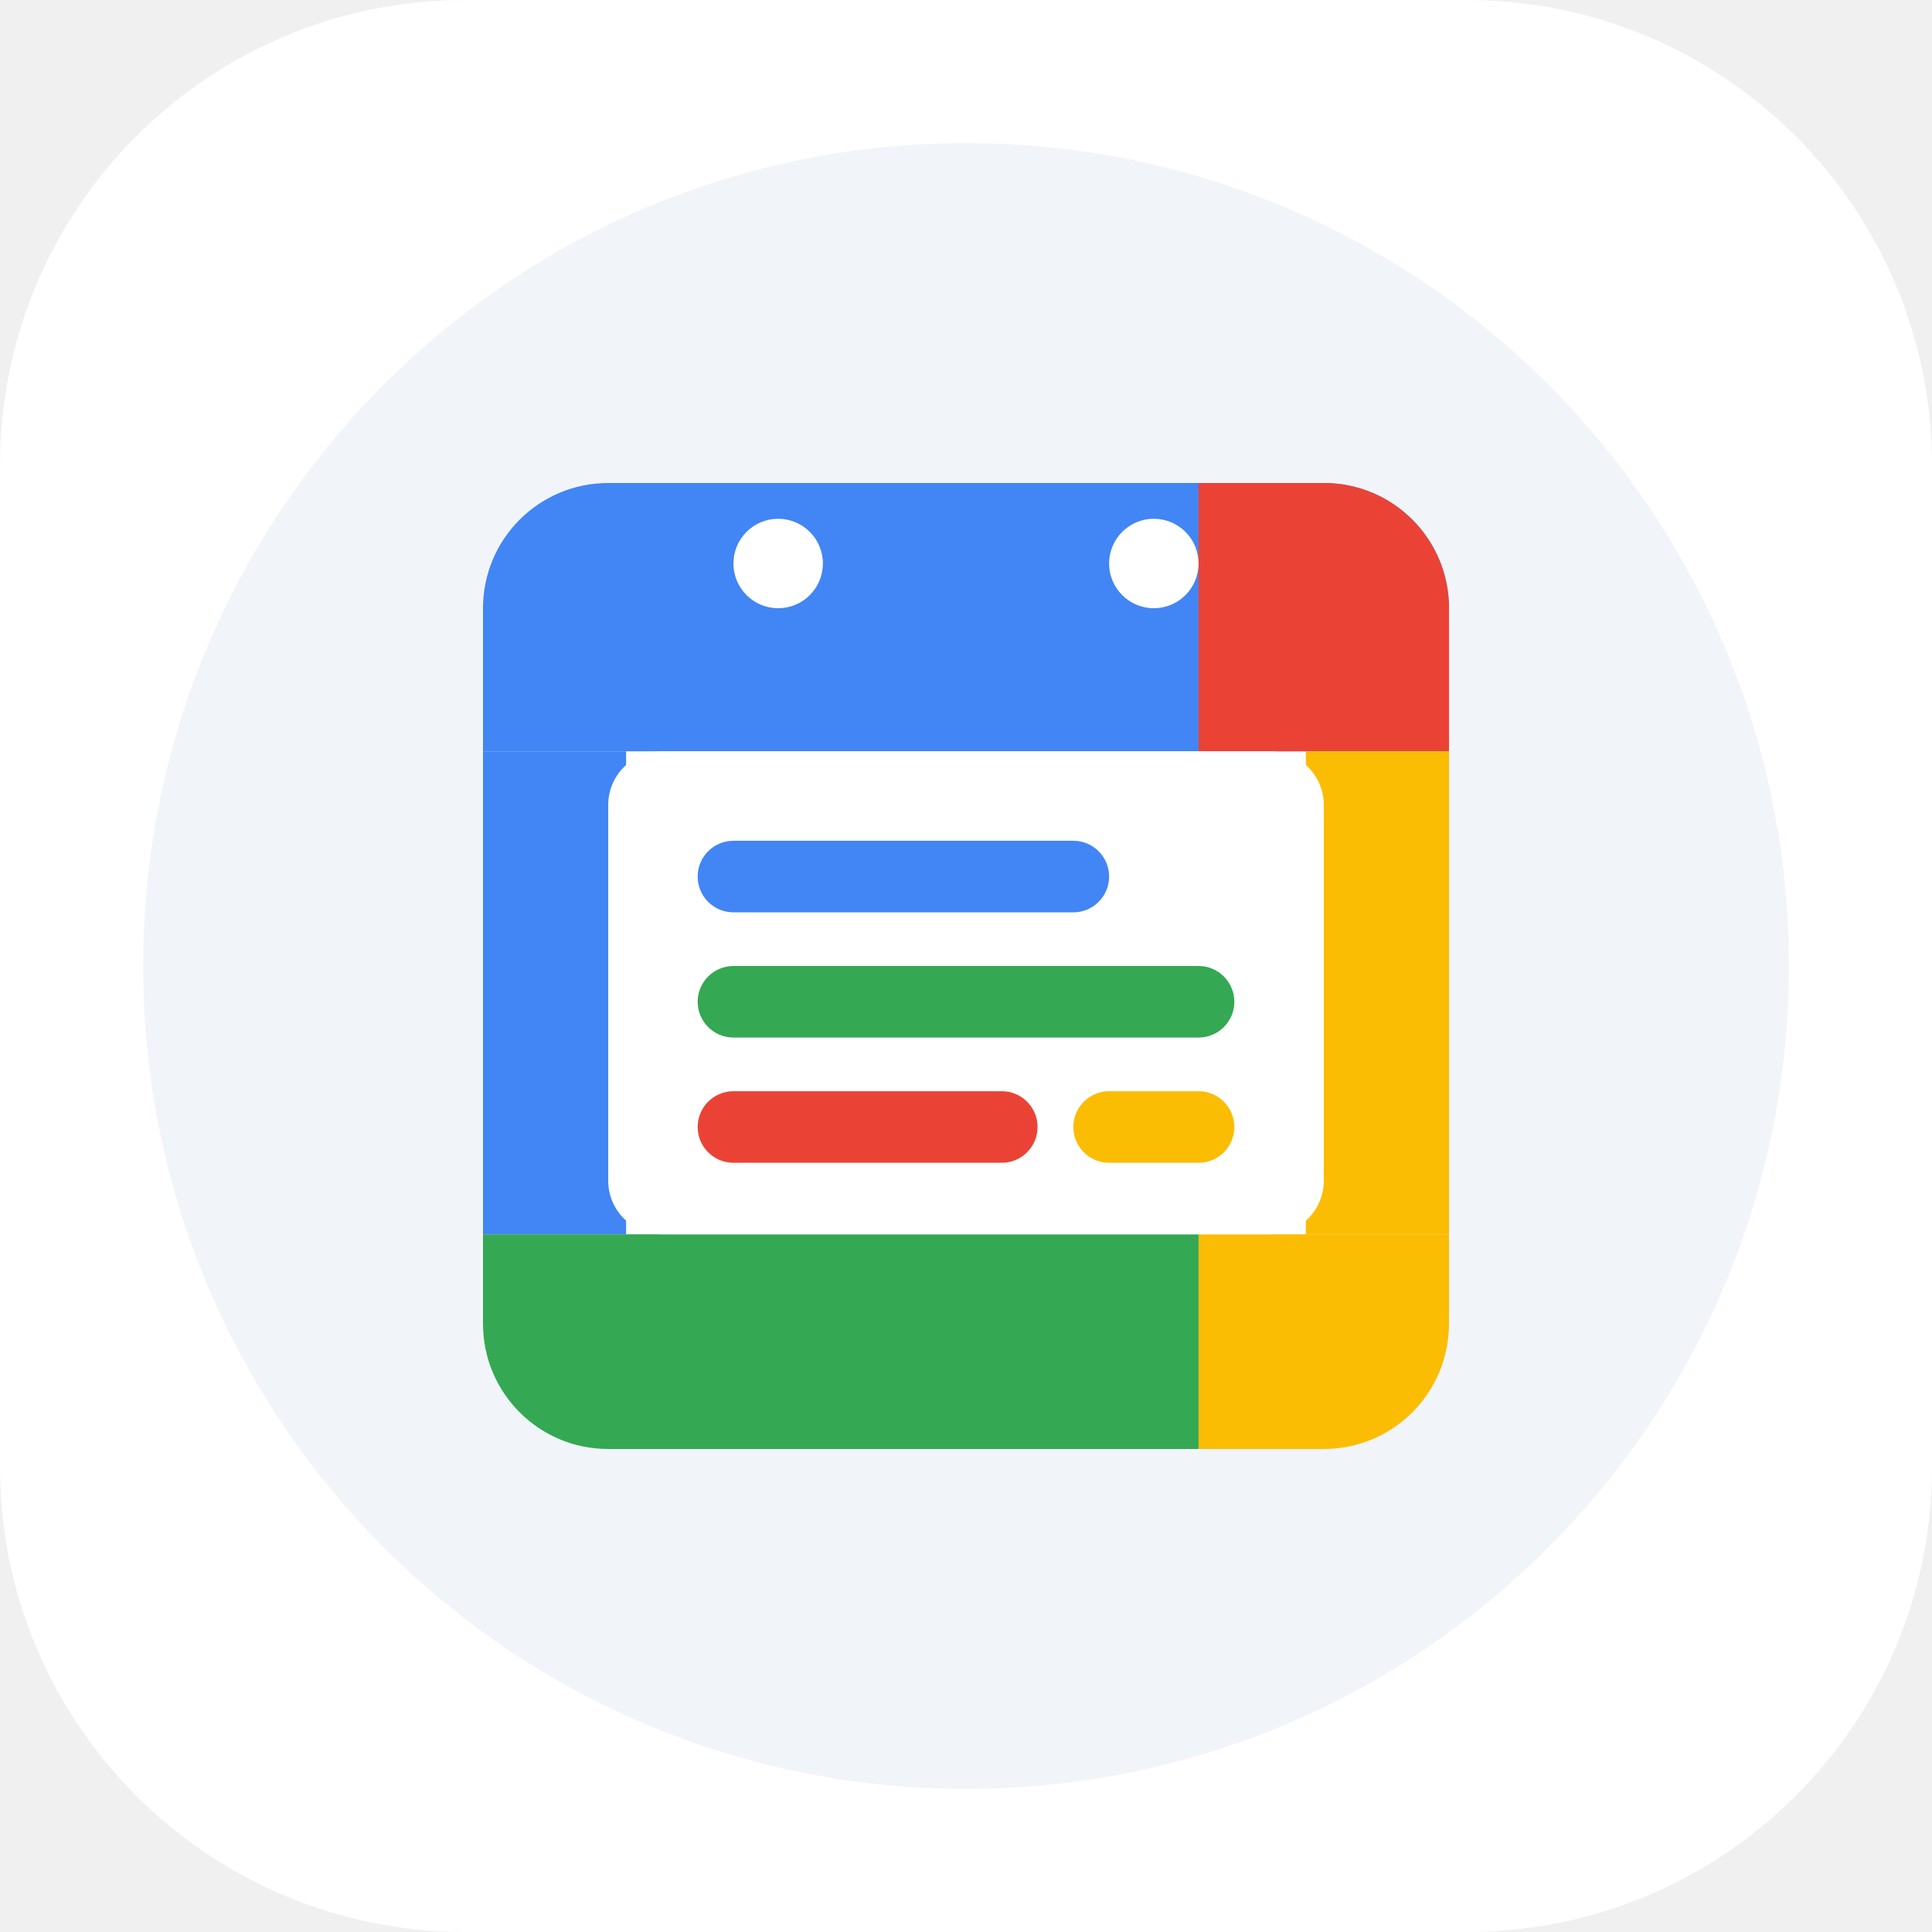
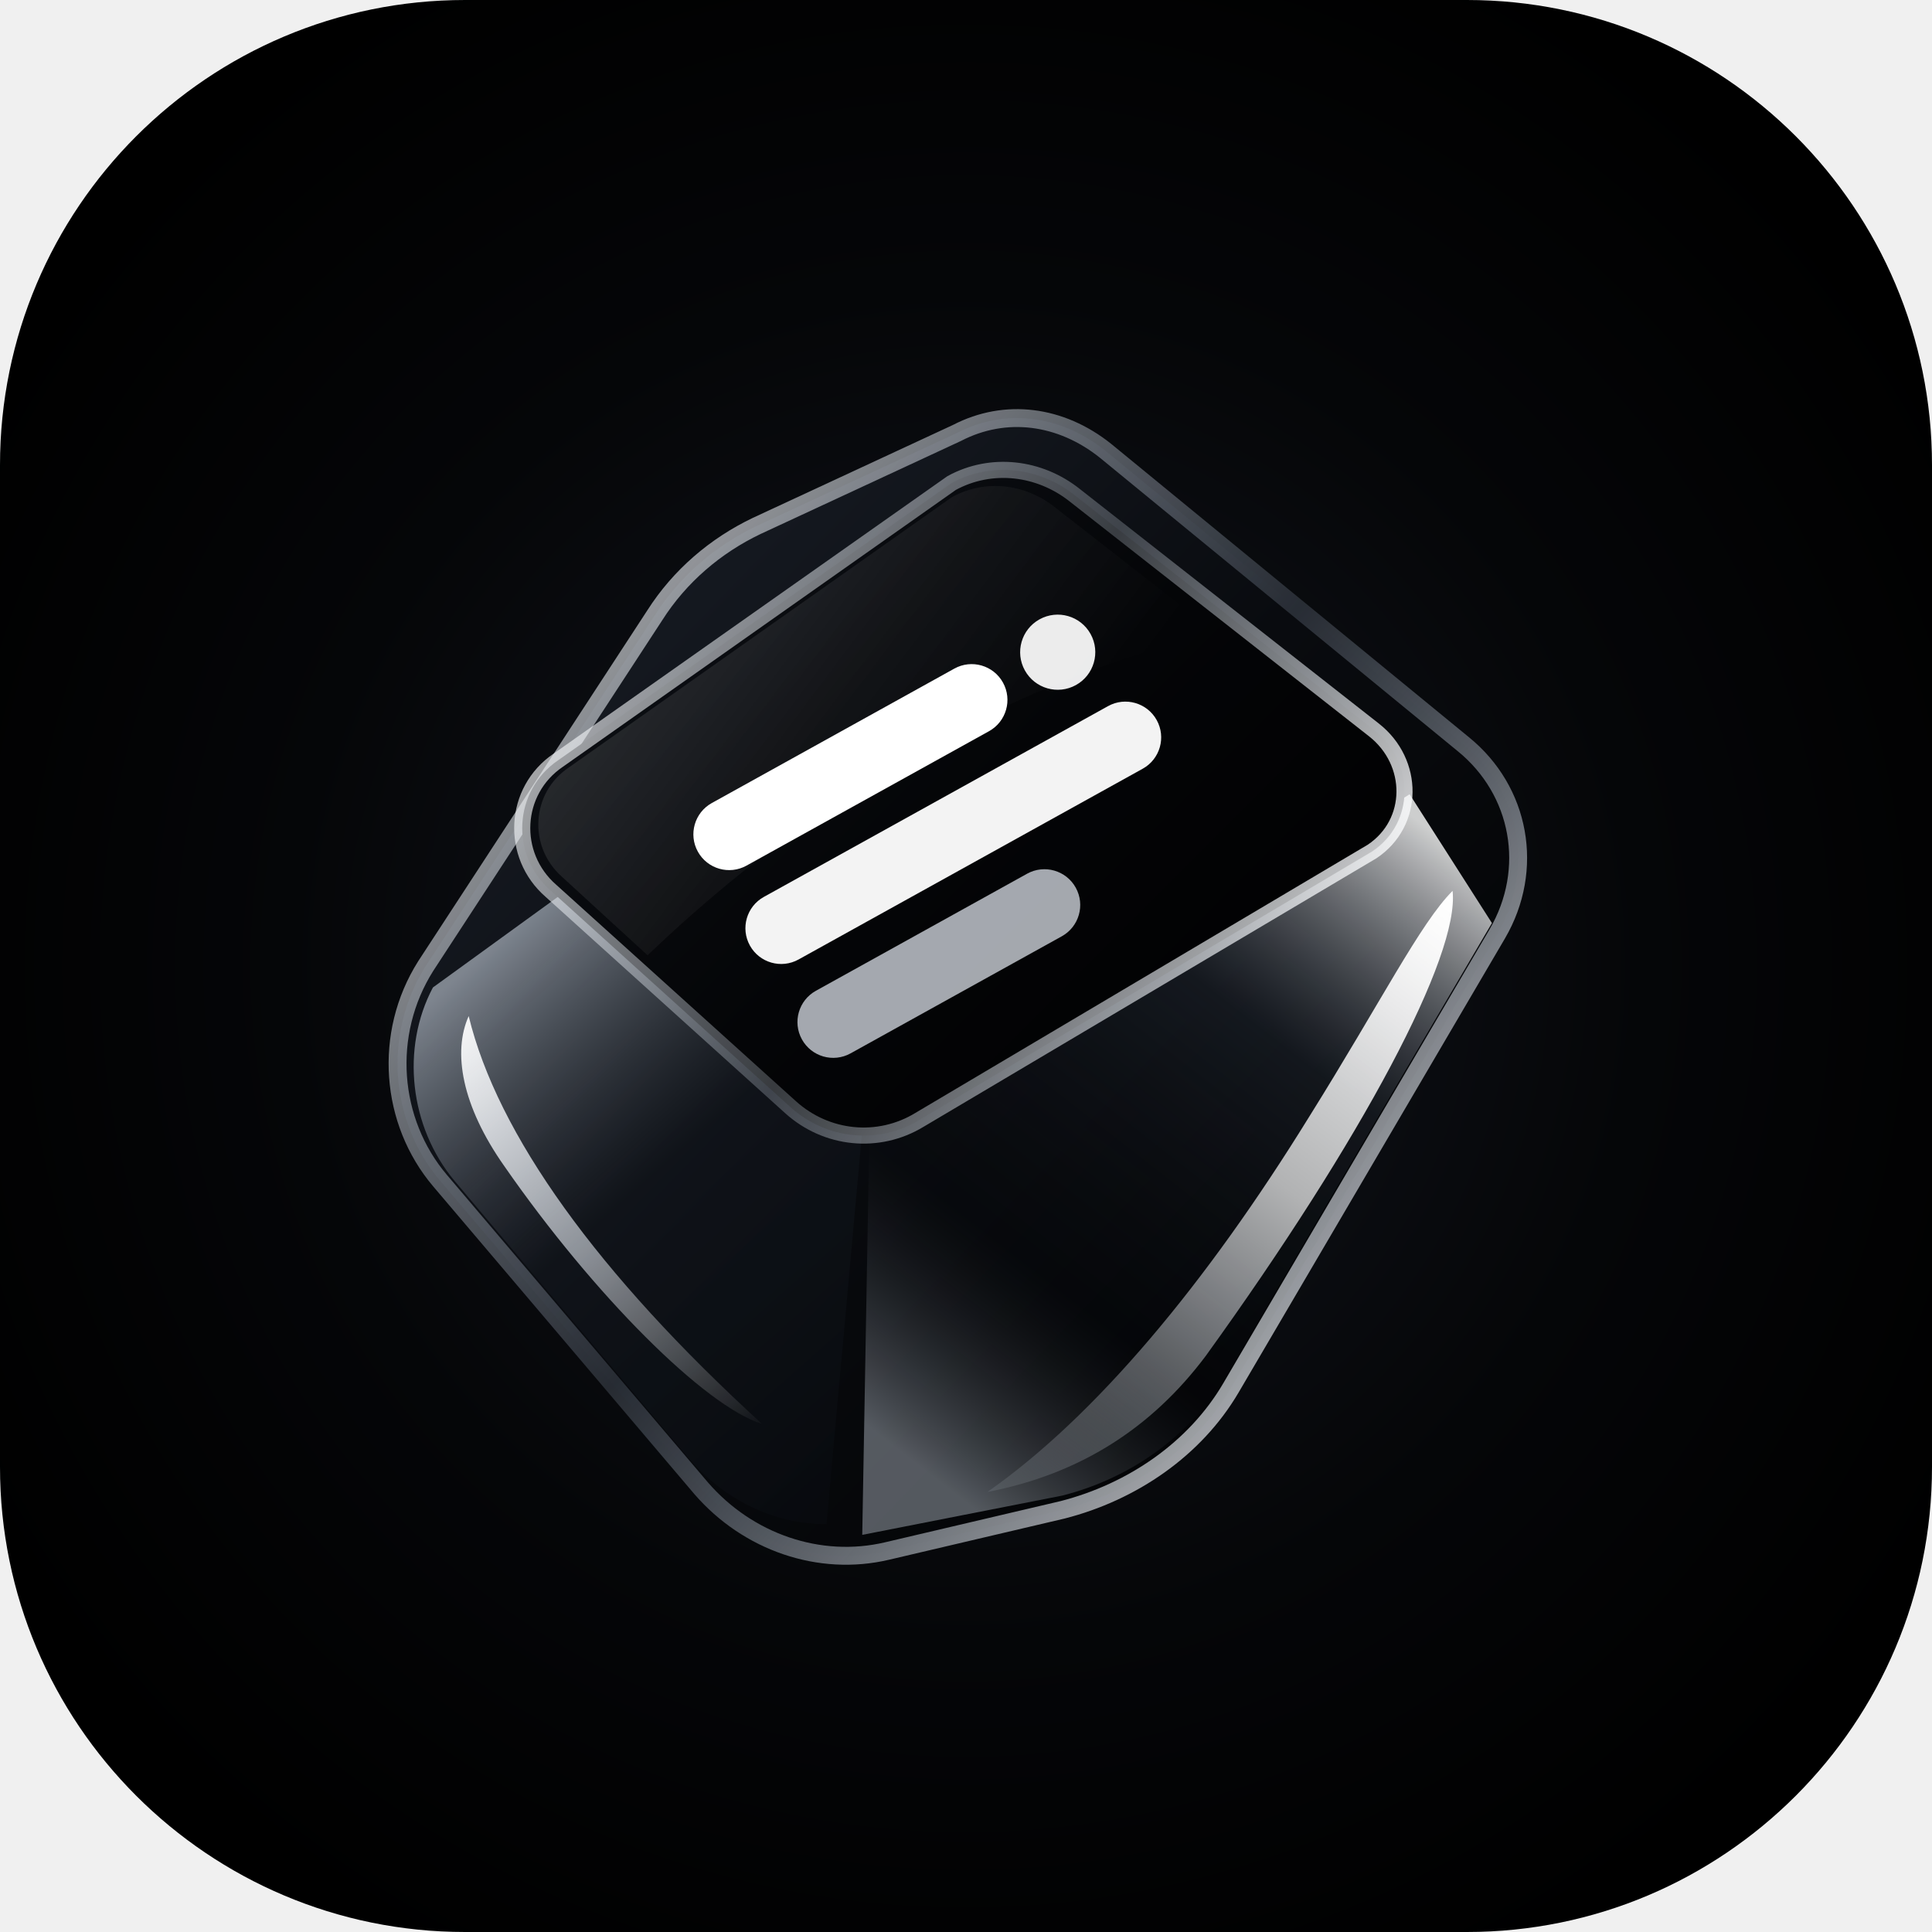
<svg xmlns="http://www.w3.org/2000/svg" viewBox="0 0 108 108" fill="none">
-   <rect width="108" height="108" rx="26" fill="#FFFFFF" />
-   <circle cx="54" cy="54" r="46" fill="#F1F5F9" />
-   <rect x="27" y="27" width="54" height="54" rx="7" fill="#FFFFFF" />
-   <path d="M34 27H74C77.87 27 81 30.13 81 34V42H27V34C27 30.13 30.13 27 34 27Z" fill="#4285F4" />
-   <rect x="27" y="42" width="8" height="27" fill="#4285F4" />
-   <path d="M67 27H74C77.87 27 81 30.13 81 34V42H67V27Z" fill="#EA4335" />
-   <rect x="73" y="42" width="8" height="27" fill="#FBBC04" />
-   <path d="M67 69H81V74C81 77.87 77.87 81 74 81H67V69Z" fill="#FBBC04" />
-   <path d="M27 69H67V81H34C30.13 81 27 77.87 27 74V69Z" fill="#34A853" />
-   <rect x="34" y="42" width="40" height="27" rx="3" fill="#FFFFFF" />
-   <circle cx="43.5" cy="31.5" r="2.5" fill="#FFFFFF" />
-   <circle cx="64.5" cy="31.5" r="2.5" fill="#FFFFFF" />
-   <rect x="39" y="47" width="23" height="4" rx="2" fill="#4285F4" />
-   <rect x="39" y="54" width="30" height="4" rx="2" fill="#34A853" />
-   <rect x="39" y="61" width="19" height="4" rx="2" fill="#EA4335" />
-   <rect x="60" y="61" width="9" height="4" rx="2" fill="#FBBC04" />
+   <defs>
+     <radialGradient id="bgObsidian" cx="50%" cy="50%" r="58%">
+       <stop offset="0%" stop-color="#141820" />
+       <stop offset="60%" stop-color="#050608" />
+       <stop offset="100%" stop-color="#000000" />
+     </radialGradient>
+     <linearGradient id="glassBody" x1="26" y1="28" x2="80" y2="80" gradientUnits="userSpaceOnUse">
+       <stop offset="0%" stop-color="#1A1F28" />
+       <stop offset="50%" stop-color="#090B0F" />
+       <stop offset="100%" stop-color="#020304" />
+     </linearGradient>
+     <linearGradient id="glassRim" x1="28" y1="32" x2="80" y2="78" gradientUnits="userSpaceOnUse">
+       <stop offset="0%" stop-color="#FFFFFF" stop-opacity="0.72" />
+       <stop offset="50%" stop-color="#94A3B8" stop-opacity="0.22" />
+       <stop offset="100%" stop-color="#FFFFFF" stop-opacity="0.82" />
+     </linearGradient>
+     <linearGradient id="leftBevel" x1="24" y1="56" x2="47" y2="82" gradientUnits="userSpaceOnUse">
+       <stop offset="0%" stop-color="#CBD5E1" stop-opacity="0.58" />
+       <stop offset="45%" stop-color="#1E242E" stop-opacity="0.25" />
+       <stop offset="100%" stop-color="#0B0E14" stop-opacity="0.45" />
+     </linearGradient>
+     <linearGradient id="leftCaustic" x1="25" y1="57" x2="43" y2="80" gradientUnits="userSpaceOnUse">
+       <stop offset="0%" stop-color="#FFFFFF" stop-opacity="0.96" />
+       <stop offset="50%" stop-color="#E2E8F0" stop-opacity="0.6" />
+       <stop offset="100%" stop-color="#FFFFFF" stop-opacity="0" />
+     </linearGradient>
+     <linearGradient id="rightBevel" x1="82" y1="48" x2="54" y2="84" gradientUnits="userSpaceOnUse">
+       <stop offset="0%" stop-color="#FFFFFF" stop-opacity="0.8" />
+       <stop offset="32%" stop-color="#333C4A" stop-opacity="0.3" />
+       <stop offset="72%" stop-color="#090B10" stop-opacity="0.1" />
+       <stop offset="100%" stop-color="#CBD5E1" stop-opacity="0.4" />
+     </linearGradient>
+     <linearGradient id="rightCaustic" x1="81" y1="50" x2="56" y2="83" gradientUnits="userSpaceOnUse">
+       <stop offset="0%" stop-color="#FFFFFF" stop-opacity="1" />
+       <stop offset="45%" stop-color="#FFFFFF" stop-opacity="0.68" />
+       <stop offset="100%" stop-color="#CBD5E1" stop-opacity="0.12" />
+     </linearGradient>
+     <linearGradient id="topFace" x1="34" y1="28" x2="68" y2="62" gradientUnits="userSpaceOnUse">
+       <stop offset="0%" stop-color="#0E1117" />
+       <stop offset="55%" stop-color="#040507" />
+       <stop offset="100%" stop-color="#010102" />
+     </linearGradient>
+     <linearGradient id="topRim" x1="32" y1="32" x2="74" y2="58" gradientUnits="userSpaceOnUse">
+       <stop offset="0%" stop-color="#FFFFFF" stop-opacity="0.72" />
+       <stop offset="50%" stop-color="#CBD5E1" stop-opacity="0.26" />
+       <stop offset="100%" stop-color="#FFFFFF" stop-opacity="0.86" />
+     </linearGradient>
+     <linearGradient id="topSheen" x1="32" y1="30" x2="56" y2="48" gradientUnits="userSpaceOnUse">
+       <stop offset="0%" stop-color="#FFFFFF" stop-opacity="0.16" />
+       <stop offset="60%" stop-color="#FFFFFF" stop-opacity="0.04" />
+       <stop offset="100%" stop-color="#FFFFFF" stop-opacity="0" />
+     </linearGradient>
+   </defs>
+   <rect width="108" height="108" rx="26" fill="url(#bgObsidian)" />
+   <path d="M53.5,24.2 C56.2,22.8 59.3,23.2 61.8,25.2 L81.8,41.6 C85.0,44.2 85.8,48.6 83.7,52.2 L68.8,77.6 C66.8,81.0 63.3,83.4 59.4,84.4 L49.6,86.7 C45.8,87.6 41.8,86.2 39.2,83.2 L24.6,66.0 C21.8,62.7 21.4,57.8 23.8,54.0 L36.6,34.4 C38.0,32.2 40.0,30.5 42.3,29.4 Z" fill="url(#glassBody)" stroke="url(#glassRim)" stroke-width="1" />
+   <path d="M24.2,55.2 L32.2,49.4 L48.2,63.2 L46.2,85.2 C43.2,85.2 40.4,83.8 38.4,81.4 L25.4,66.0 C22.9,63.0 22.4,58.6 24.2,55.2 Z" fill="url(#leftBevel)" />
+   <path d="M26.2,56.8 C27.8,63.4 33.4,71.2 42.6,79.6 C39.4,78.6 33.2,72.4 28.2,65.2 C25.8,61.8 25.3,58.8 26.2,56.8 Z" fill="url(#leftCaustic)" />
+   <path d="M78.8,44.4 L83.4,51.6 L68.6,76.8 C66.6,80.2 63.3,82.6 59.4,83.6 L48.2,85.8 L48.6,63.2 L78.8,44.4 Z" fill="url(#rightBevel)" />
+   <path d="M81.2,49.8 C81.6,53.4 76.2,63.6 67.4,75.8 C64.4,79.8 60.4,82.4 55.2,83.4 C61.2,79.2 67.4,71.8 73.2,62.4 C77.2,56.0 79.4,51.6 81.2,49.8 Z" fill="url(#rightCaustic)" />
+   <path d="M53.2,27.0 C55.4,25.8 58.1,26.1 60.1,27.7 L76.8,40.8 C79.1,42.6 79.1,46.0 76.7,47.6 L51.4,62.6 C49.1,64.0 46.2,63.7 44.2,61.9 L30.8,49.8 C28.5,47.8 28.7,44.2 31.2,42.5 Z" fill="url(#topFace)" stroke="url(#topRim)" stroke-width="0.9" />
+   <path d="M53.2,27.8 C55.0,26.8 57.2,27.0 58.9,28.3 L68.0,35.4 C57.2,37.8 45.8,44.2 36.2,53.4 L31.4,49.0 C29.5,47.3 29.7,44.3 31.8,42.9 Z" fill="url(#topSheen)" />
+   <g transform="rotate(-29 53 45)">
+     <rect x="39.5" y="38.5" width="19.5" height="4" rx="2" fill="#FFFFFF" />
+     <circle cx="62.5" cy="40.5" r="2.1" fill="#FFFFFF" fill-opacity="0.92" />
+     <rect x="39.5" y="44.5" width="26" height="4" rx="2" fill="#FFFFFF" fill-opacity="0.95" />
+     <rect x="39.5" y="50.5" width="17.5" height="4" rx="2" fill="#E2E8F0" fill-opacity="0.72" />
+   </g>
</svg>
